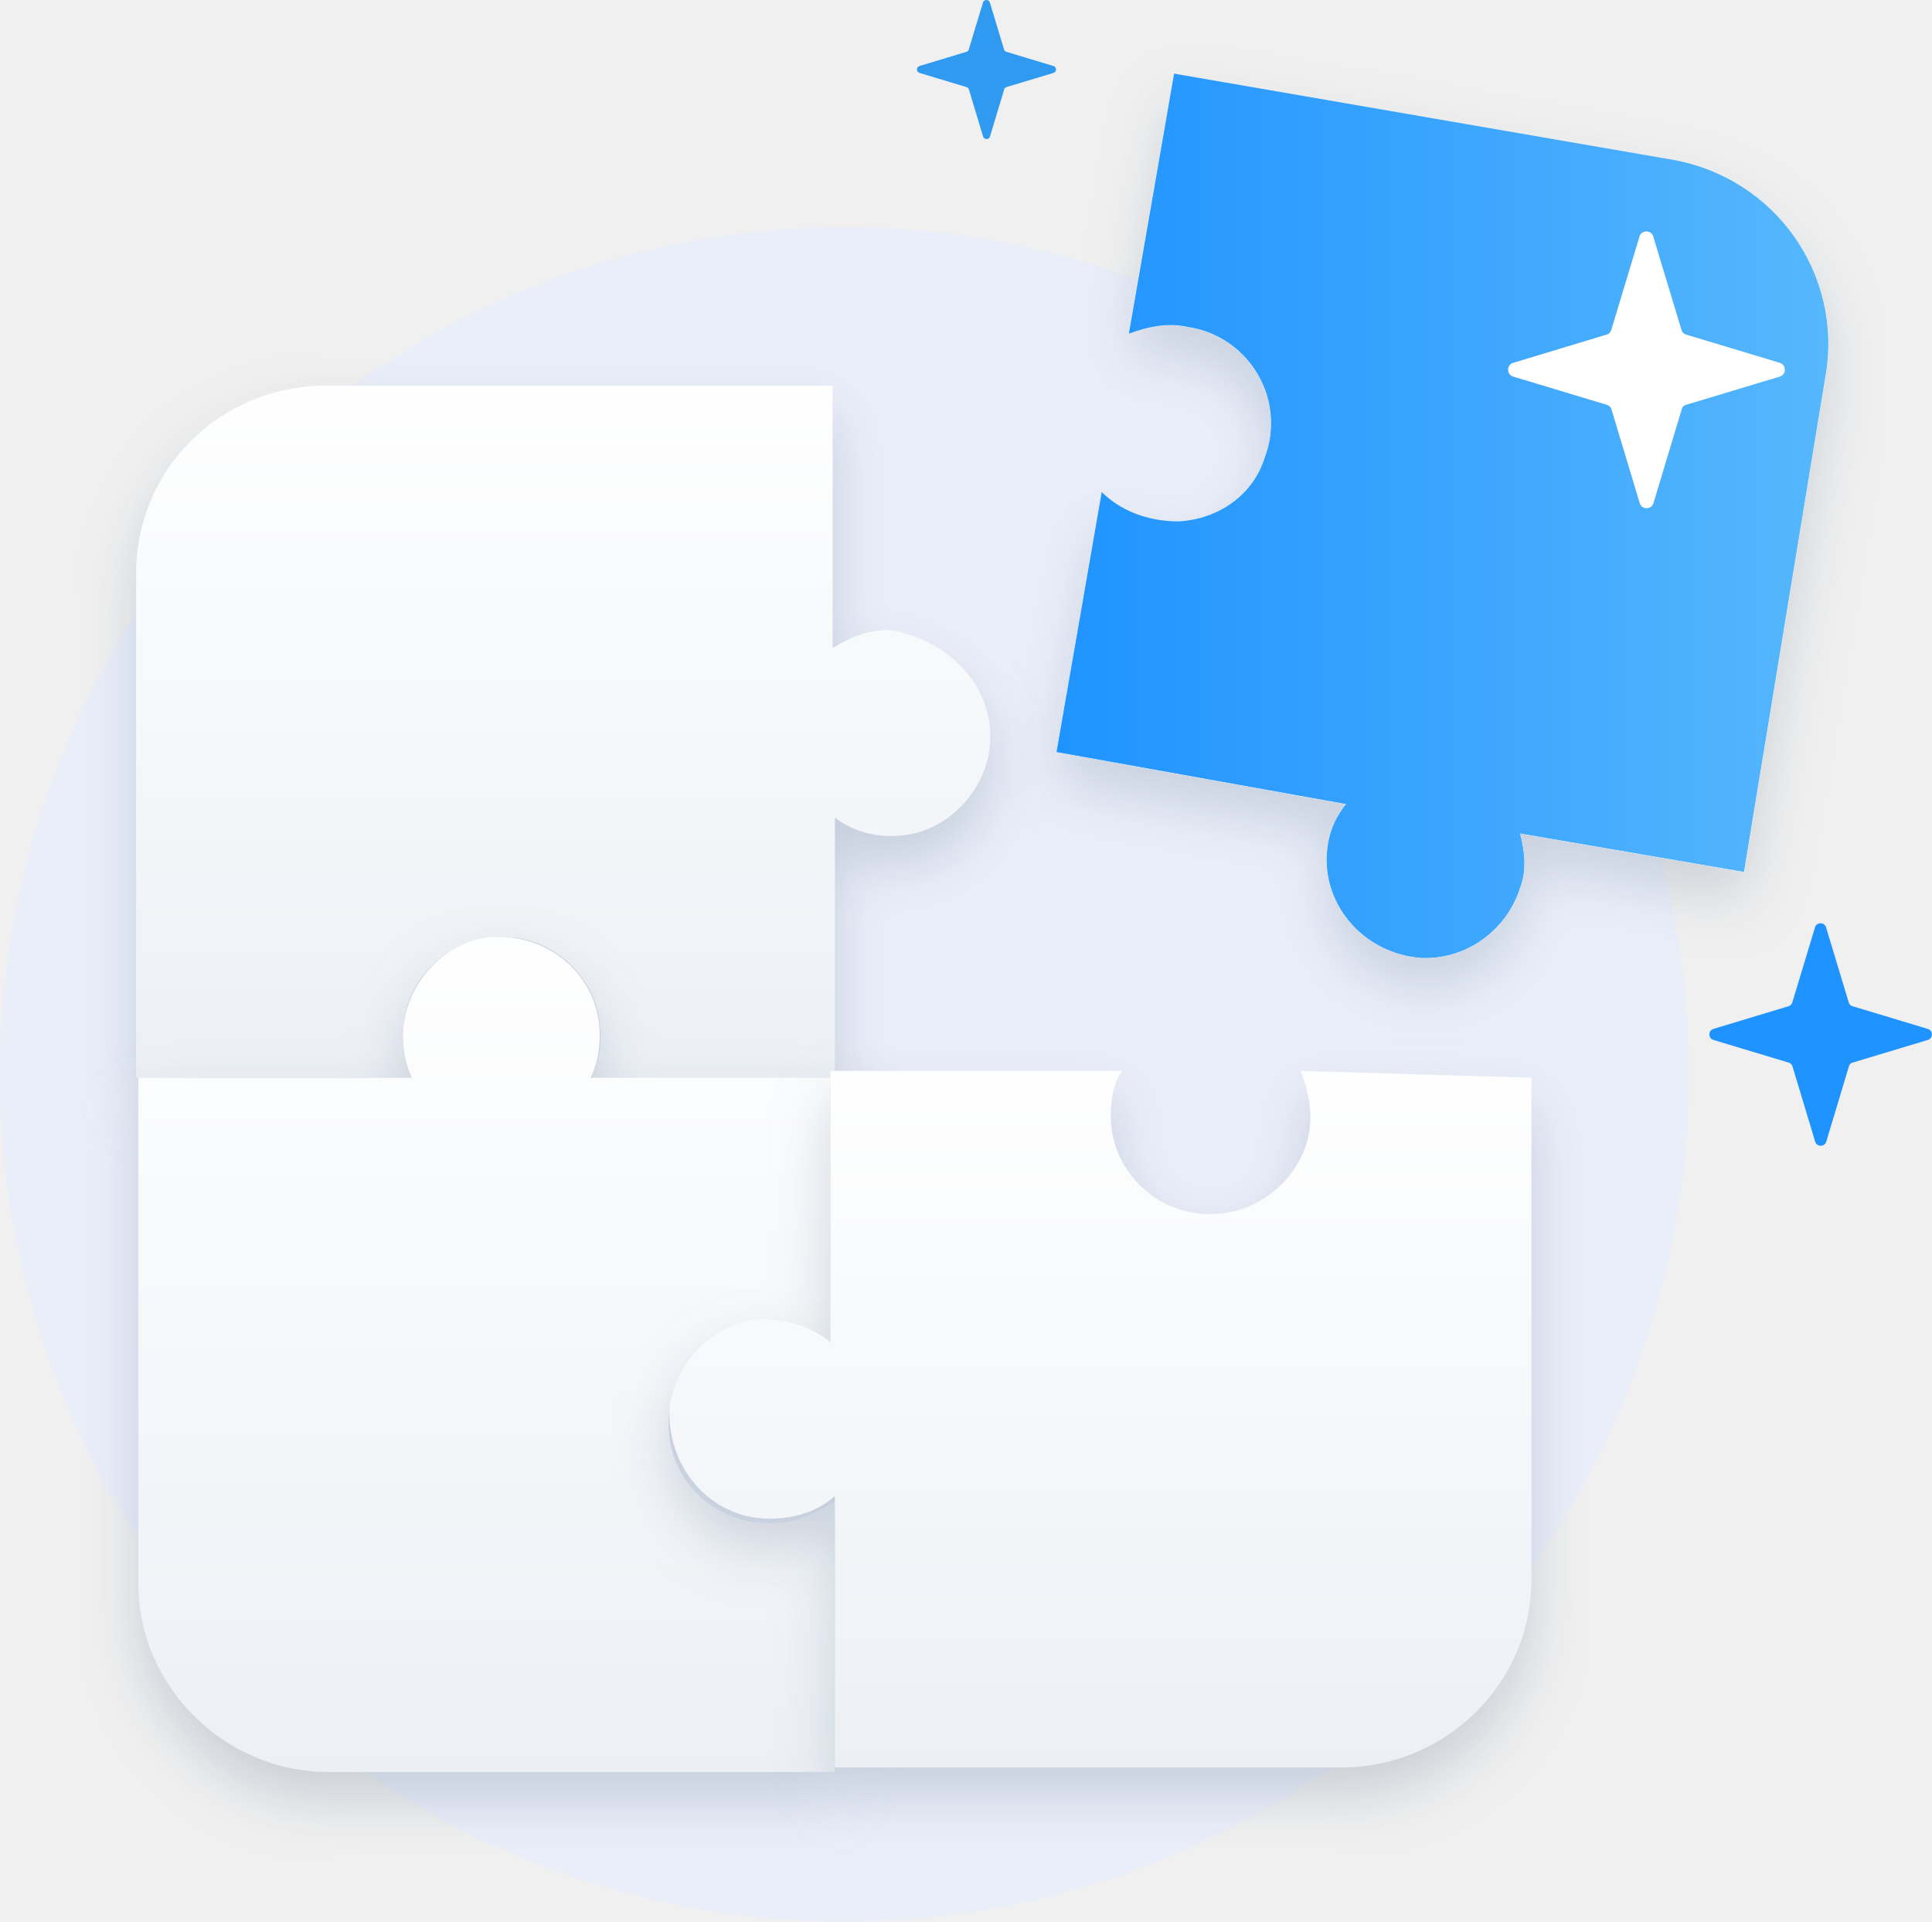
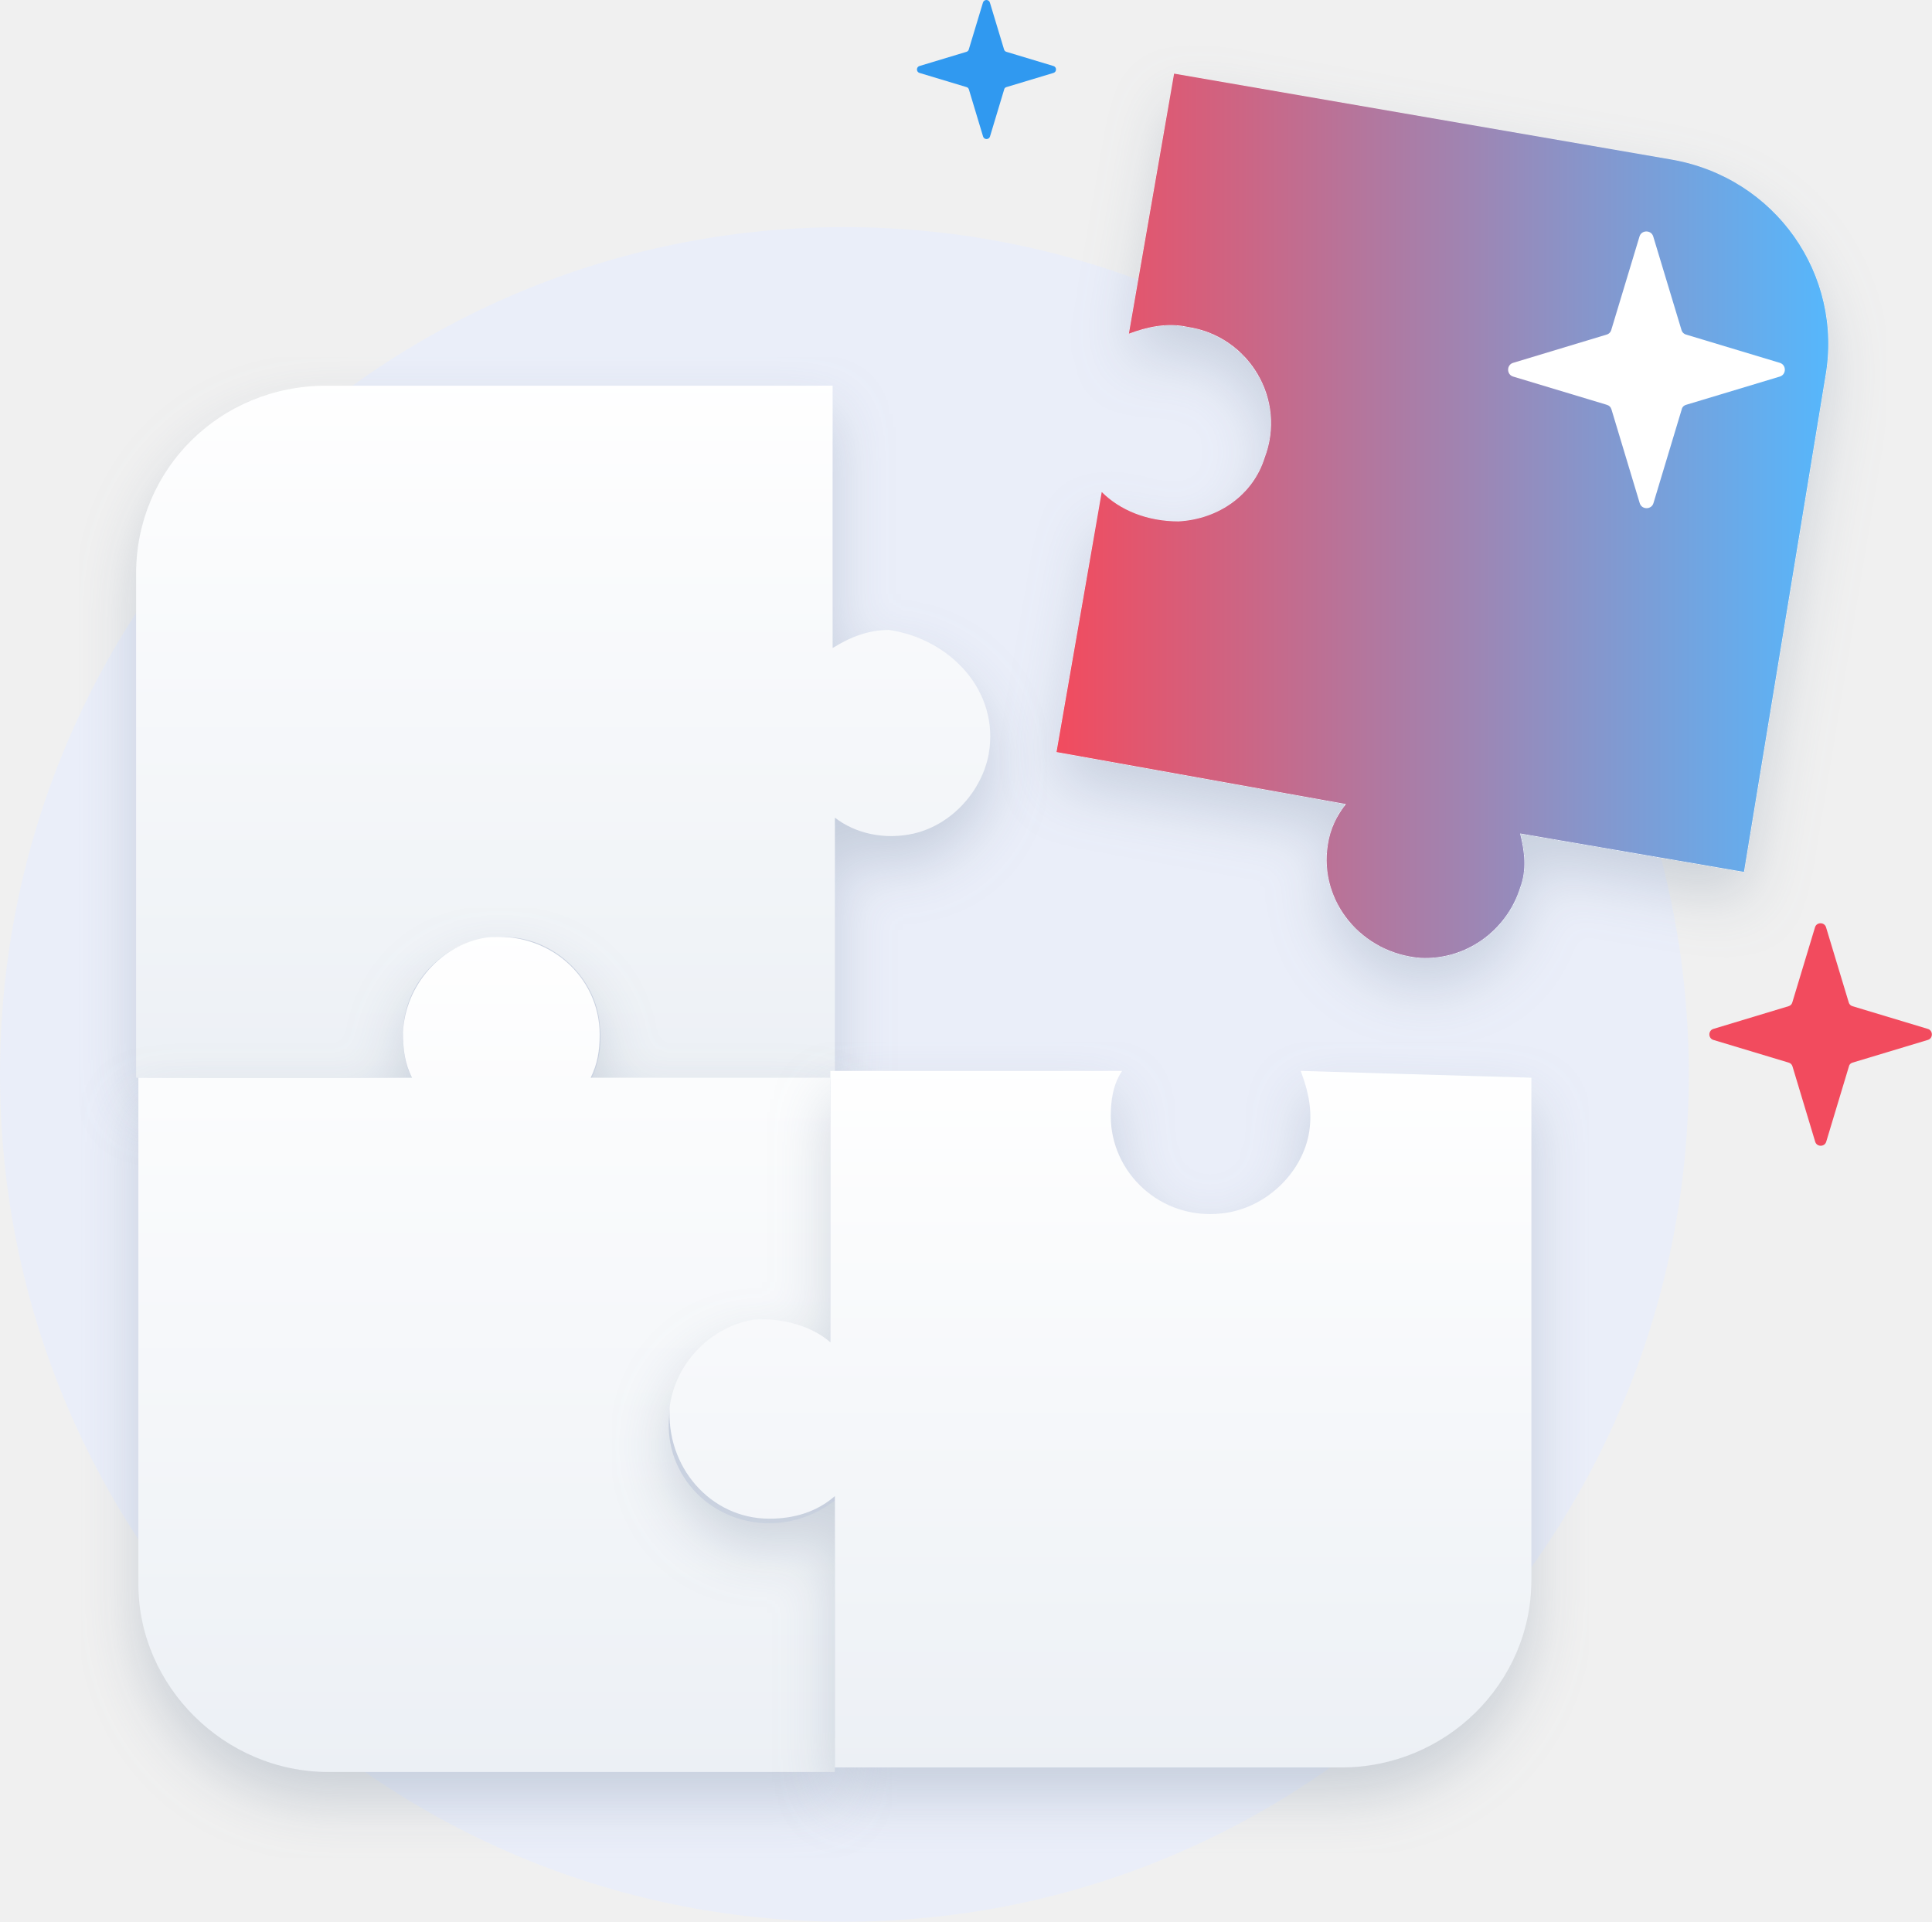
<svg xmlns="http://www.w3.org/2000/svg" width="748" height="744" viewBox="0 0 748 744" fill="none">
  <path d="M326.92 744.001C507.474 744.001 653.841 597.135 653.841 415.967C653.841 234.799 507.474 87.933 326.92 87.933C146.367 87.933 0 234.799 0 415.967C0 597.135 146.367 744.001 326.92 744.001Z" fill="#EAEEF9" />
  <path d="M699.264 140.632C703.555 136.698 703.855 130.018 699.934 125.713C696.013 121.407 689.355 121.106 685.065 125.041C680.774 128.975 680.474 135.655 684.395 139.961C688.316 144.266 694.974 144.567 699.264 140.632Z" fill="#EAEEF9" />
  <path opacity="0.3" d="M524.644 264.296C536.27 264.296 545.694 254.839 545.694 243.175C545.694 231.51 536.27 222.054 524.644 222.054C513.019 222.054 503.595 231.51 503.595 243.175C503.595 254.839 513.019 264.296 524.644 264.296Z" fill="#AAB2C5" />
  <g filter="url(#filter0_d_415_54)">
    <path d="M382.773 292.041C380.146 306.049 368.765 319.182 353.881 322.685C342.499 325.311 331.117 322.685 323.237 316.556V418.118H228.679C232.181 411.113 233.057 404.109 232.181 396.229C230.43 378.719 215.546 364.71 198.911 362.959C176.147 360.333 156.01 377.843 156.01 400.607C156.01 406.736 156.886 412.864 159.512 417.242H52.697V221.998C52.697 181.724 85.092 149.329 126.242 149.329H322.361V250.891C329.366 246.513 336.37 243.887 344.25 243.887C367.889 247.389 387.151 267.526 382.773 292.041Z" fill="url(#paint0_linear_415_54)" />
  </g>
  <g filter="url(#filter1_d_415_54)">
    <path d="M259.323 545.944C255.821 569.583 274.207 589.72 297.847 589.72C307.478 589.72 316.233 586.218 323.237 580.965V686.029H127.118C86.844 686.029 53.573 652.759 53.573 613.36V417.241H159.513C156.886 411.987 156.011 406.734 156.011 399.73C156.886 381.344 170.895 365.584 188.405 362.958C212.045 360.331 232.182 377.842 232.182 400.605C232.182 406.734 231.306 411.987 228.68 417.241H321.486V522.304C313.606 515.3 303.1 511.798 291.718 513.549C275.083 515.3 261.95 529.309 259.323 545.944Z" fill="url(#paint1_linear_415_54)" />
  </g>
  <g filter="url(#filter2_d_415_54)">
    <path d="M592.9 417.24V611.609C592.9 651.883 559.63 684.278 519.356 684.278H323.236V579.214C316.232 585.343 307.477 587.969 297.846 587.969C275.082 587.969 257.571 567.832 259.322 544.193C261.949 526.682 275.958 513.549 291.717 510.922C303.099 510.047 314.481 513.549 321.485 519.678V414.614H434.429C430.927 419.867 430.051 425.996 430.051 432.124C430.051 454.013 449.313 472.399 472.952 469.772C490.463 468.021 505.347 453.137 507.098 436.502C507.974 428.622 506.223 421.618 503.596 414.614L592.9 417.24Z" fill="url(#paint2_linear_415_54)" />
  </g>
  <g filter="url(#filter3_d_415_54)">
    <path d="M675.2 337.567L588.522 322.683C590.273 329.688 591.149 336.692 588.522 343.696C583.269 360.331 567.509 371.713 549.999 370.838C527.235 369.087 510.6 348.949 514.102 327.061C514.978 320.932 517.604 315.679 521.106 311.301L409.038 291.164L426.549 190.478C433.553 197.482 444.059 201.86 456.317 201.86C472.076 200.984 485.209 191.353 489.587 177.345C498.342 154.581 483.458 130.066 459.819 126.564C451.939 124.813 444.059 126.564 437.055 129.191L454.566 28.504L647.183 61.775C687.457 68.779 713.723 106.427 706.719 145.826L675.2 337.567Z" fill="url(#paint3_linear_415_54)" />
  </g>
-   <path d="M717.255 411.396L746.365 402.622C748.473 402.01 748.473 398.95 746.365 398.338L717.255 389.564C716.507 389.36 715.963 388.816 715.759 388.068L706.986 359.027C706.374 356.918 703.313 356.918 702.701 359.027L693.927 388.068C693.723 388.816 693.179 389.36 692.431 389.564L663.39 398.338C661.281 398.95 661.281 402.01 663.39 402.622L692.499 411.396C693.247 411.6 693.791 412.144 693.995 412.892L702.769 442.001C703.381 444.11 706.442 444.11 707.054 442.001L715.827 412.892C715.963 412.144 716.507 411.6 717.255 411.396Z" fill="#1F93FF" />
+   <path d="M717.255 411.396L746.365 402.622C748.473 402.01 748.473 398.95 746.365 398.338L717.255 389.564C716.507 389.36 715.963 388.816 715.759 388.068L706.986 359.027C706.374 356.918 703.313 356.918 702.701 359.027L693.927 388.068C693.723 388.816 693.179 389.36 692.431 389.564L663.39 398.338C661.281 398.95 661.281 402.01 663.39 402.622L692.499 411.396C693.247 411.6 693.791 412.144 693.995 412.892L702.769 442.001C703.381 444.11 706.442 444.11 707.054 442.001L715.827 412.892C715.963 412.144 716.507 411.6 717.255 411.396Z" fill="#F24B5E" />
  <path d="M652.853 156.709L689.058 145.797C691.681 145.036 691.681 141.229 689.058 140.468L652.853 129.555C651.923 129.302 651.246 128.625 650.992 127.694L640.08 91.574C639.318 88.951 635.512 88.951 634.75 91.574L623.838 127.694C623.584 128.625 622.908 129.302 621.977 129.555L585.856 140.468C583.234 141.229 583.234 145.036 585.856 145.797L622.062 156.709C622.992 156.963 623.669 157.64 623.923 158.57L634.835 194.776C635.596 197.398 639.403 197.398 640.164 194.776L651.077 158.57C651.246 157.64 651.923 156.963 652.853 156.709Z" fill="white" />
  <path d="M389.665 33.717L407.858 28.233C409.176 27.851 409.176 25.938 407.858 25.556L389.665 20.073C389.197 19.945 388.857 19.605 388.73 19.137L383.246 0.988C382.864 -0.329 380.951 -0.329 380.568 0.988L375.085 19.137C374.957 19.605 374.617 19.945 374.15 20.073L355.999 25.556C354.681 25.938 354.681 27.851 355.999 28.233L374.192 33.717C374.66 33.844 375 34.184 375.127 34.652L380.611 52.843C380.993 54.161 382.906 54.161 383.289 52.843L388.772 34.652C388.857 34.184 389.197 33.844 389.665 33.717Z" fill="#3099F0" />
  <defs>
    <filter id="filter0_d_415_54" x="30.697" y="138.329" width="374.7" height="312.789" filterUnits="userSpaceOnUse" color-interpolation-filters="sRGB">
      <feFlood flood-opacity="0" result="BackgroundImageFix" />
      <feColorMatrix in="SourceAlpha" type="matrix" values="0 0 0 0 0 0 0 0 0 0 0 0 0 0 0 0 0 0 127 0" result="hardAlpha" />
      <feOffset dy="11" />
      <feGaussianBlur stdDeviation="11" />
      <feColorMatrix type="matrix" values="0 0 0 0 0.398 0 0 0 0 0.477 0 0 0 0 0.575 0 0 0 0.27 0" />
      <feBlend mode="normal" in2="BackgroundImageFix" result="effect1_dropShadow_415_54" />
      <feBlend mode="normal" in="SourceGraphic" in2="effect1_dropShadow_415_54" result="shape" />
    </filter>
    <filter id="filter1_d_415_54" x="31.573" y="351.696" width="313.664" height="367.333" filterUnits="userSpaceOnUse" color-interpolation-filters="sRGB">
      <feFlood flood-opacity="0" result="BackgroundImageFix" />
      <feColorMatrix in="SourceAlpha" type="matrix" values="0 0 0 0 0 0 0 0 0 0 0 0 0 0 0 0 0 0 127 0" result="hardAlpha" />
      <feOffset dy="11" />
      <feGaussianBlur stdDeviation="11" />
      <feColorMatrix type="matrix" values="0 0 0 0 0.398 0 0 0 0 0.477 0 0 0 0 0.575 0 0 0 0.27 0" />
      <feBlend mode="normal" in2="BackgroundImageFix" result="effect1_dropShadow_415_54" />
      <feBlend mode="normal" in="SourceGraphic" in2="effect1_dropShadow_415_54" result="shape" />
    </filter>
    <filter id="filter2_d_415_54" x="237.202" y="403.614" width="377.699" height="313.664" filterUnits="userSpaceOnUse" color-interpolation-filters="sRGB">
      <feFlood flood-opacity="0" result="BackgroundImageFix" />
      <feColorMatrix in="SourceAlpha" type="matrix" values="0 0 0 0 0 0 0 0 0 0 0 0 0 0 0 0 0 0 127 0" result="hardAlpha" />
      <feOffset dy="11" />
      <feGaussianBlur stdDeviation="11" />
      <feColorMatrix type="matrix" values="0 0 0 0 0.398 0 0 0 0 0.477 0 0 0 0 0.575 0 0 0 0.27 0" />
      <feBlend mode="normal" in2="BackgroundImageFix" result="effect1_dropShadow_415_54" />
      <feBlend mode="normal" in="SourceGraphic" in2="effect1_dropShadow_415_54" result="shape" />
    </filter>
    <filter id="filter3_d_415_54" x="387.038" y="17.504" width="342.811" height="386.38" filterUnits="userSpaceOnUse" color-interpolation-filters="sRGB">
      <feFlood flood-opacity="0" result="BackgroundImageFix" />
      <feColorMatrix in="SourceAlpha" type="matrix" values="0 0 0 0 0 0 0 0 0 0 0 0 0 0 0 0 0 0 127 0" result="hardAlpha" />
      <feOffset dy="11" />
      <feGaussianBlur stdDeviation="11" />
      <feComposite in2="hardAlpha" operator="out" />
      <feColorMatrix type="matrix" values="0 0 0 0 0.396 0 0 0 0 0.478 0 0 0 0 0.576 0 0 0 0.25 0" />
      <feBlend mode="normal" in2="BackgroundImageFix" result="effect1_dropShadow_415_54" />
      <feBlend mode="normal" in="SourceGraphic" in2="effect1_dropShadow_415_54" result="shape" />
    </filter>
    <linearGradient id="paint0_linear_415_54" x1="217.94" y1="143.112" x2="217.94" y2="421.015" gradientUnits="userSpaceOnUse">
      <stop stop-color="white" />
      <stop offset="0.996" stop-color="#ECF0F5" />
    </linearGradient>
    <linearGradient id="paint1_linear_415_54" x1="188.317" y1="355.217" x2="188.317" y2="689.515" gradientUnits="userSpaceOnUse">
      <stop stop-color="white" />
      <stop offset="0.996" stop-color="#ECF0F5" />
    </linearGradient>
    <linearGradient id="paint2_linear_415_54" x1="425.942" y1="408.376" x2="425.942" y2="687.185" gradientUnits="userSpaceOnUse">
      <stop stop-color="white" />
      <stop offset="0.996" stop-color="#ECF0F5" />
    </linearGradient>
    <linearGradient id="paint3_linear_415_54" x1="408.901" y1="199.732" x2="707.903" y2="199.732" gradientUnits="userSpaceOnUse">
-       <stop stop-color="#1F93FF" />
+       <stop stop-color="#F24B5E" />
      <stop offset="1" stop-color="#56B7FC" />
    </linearGradient>
  </defs>
</svg>
